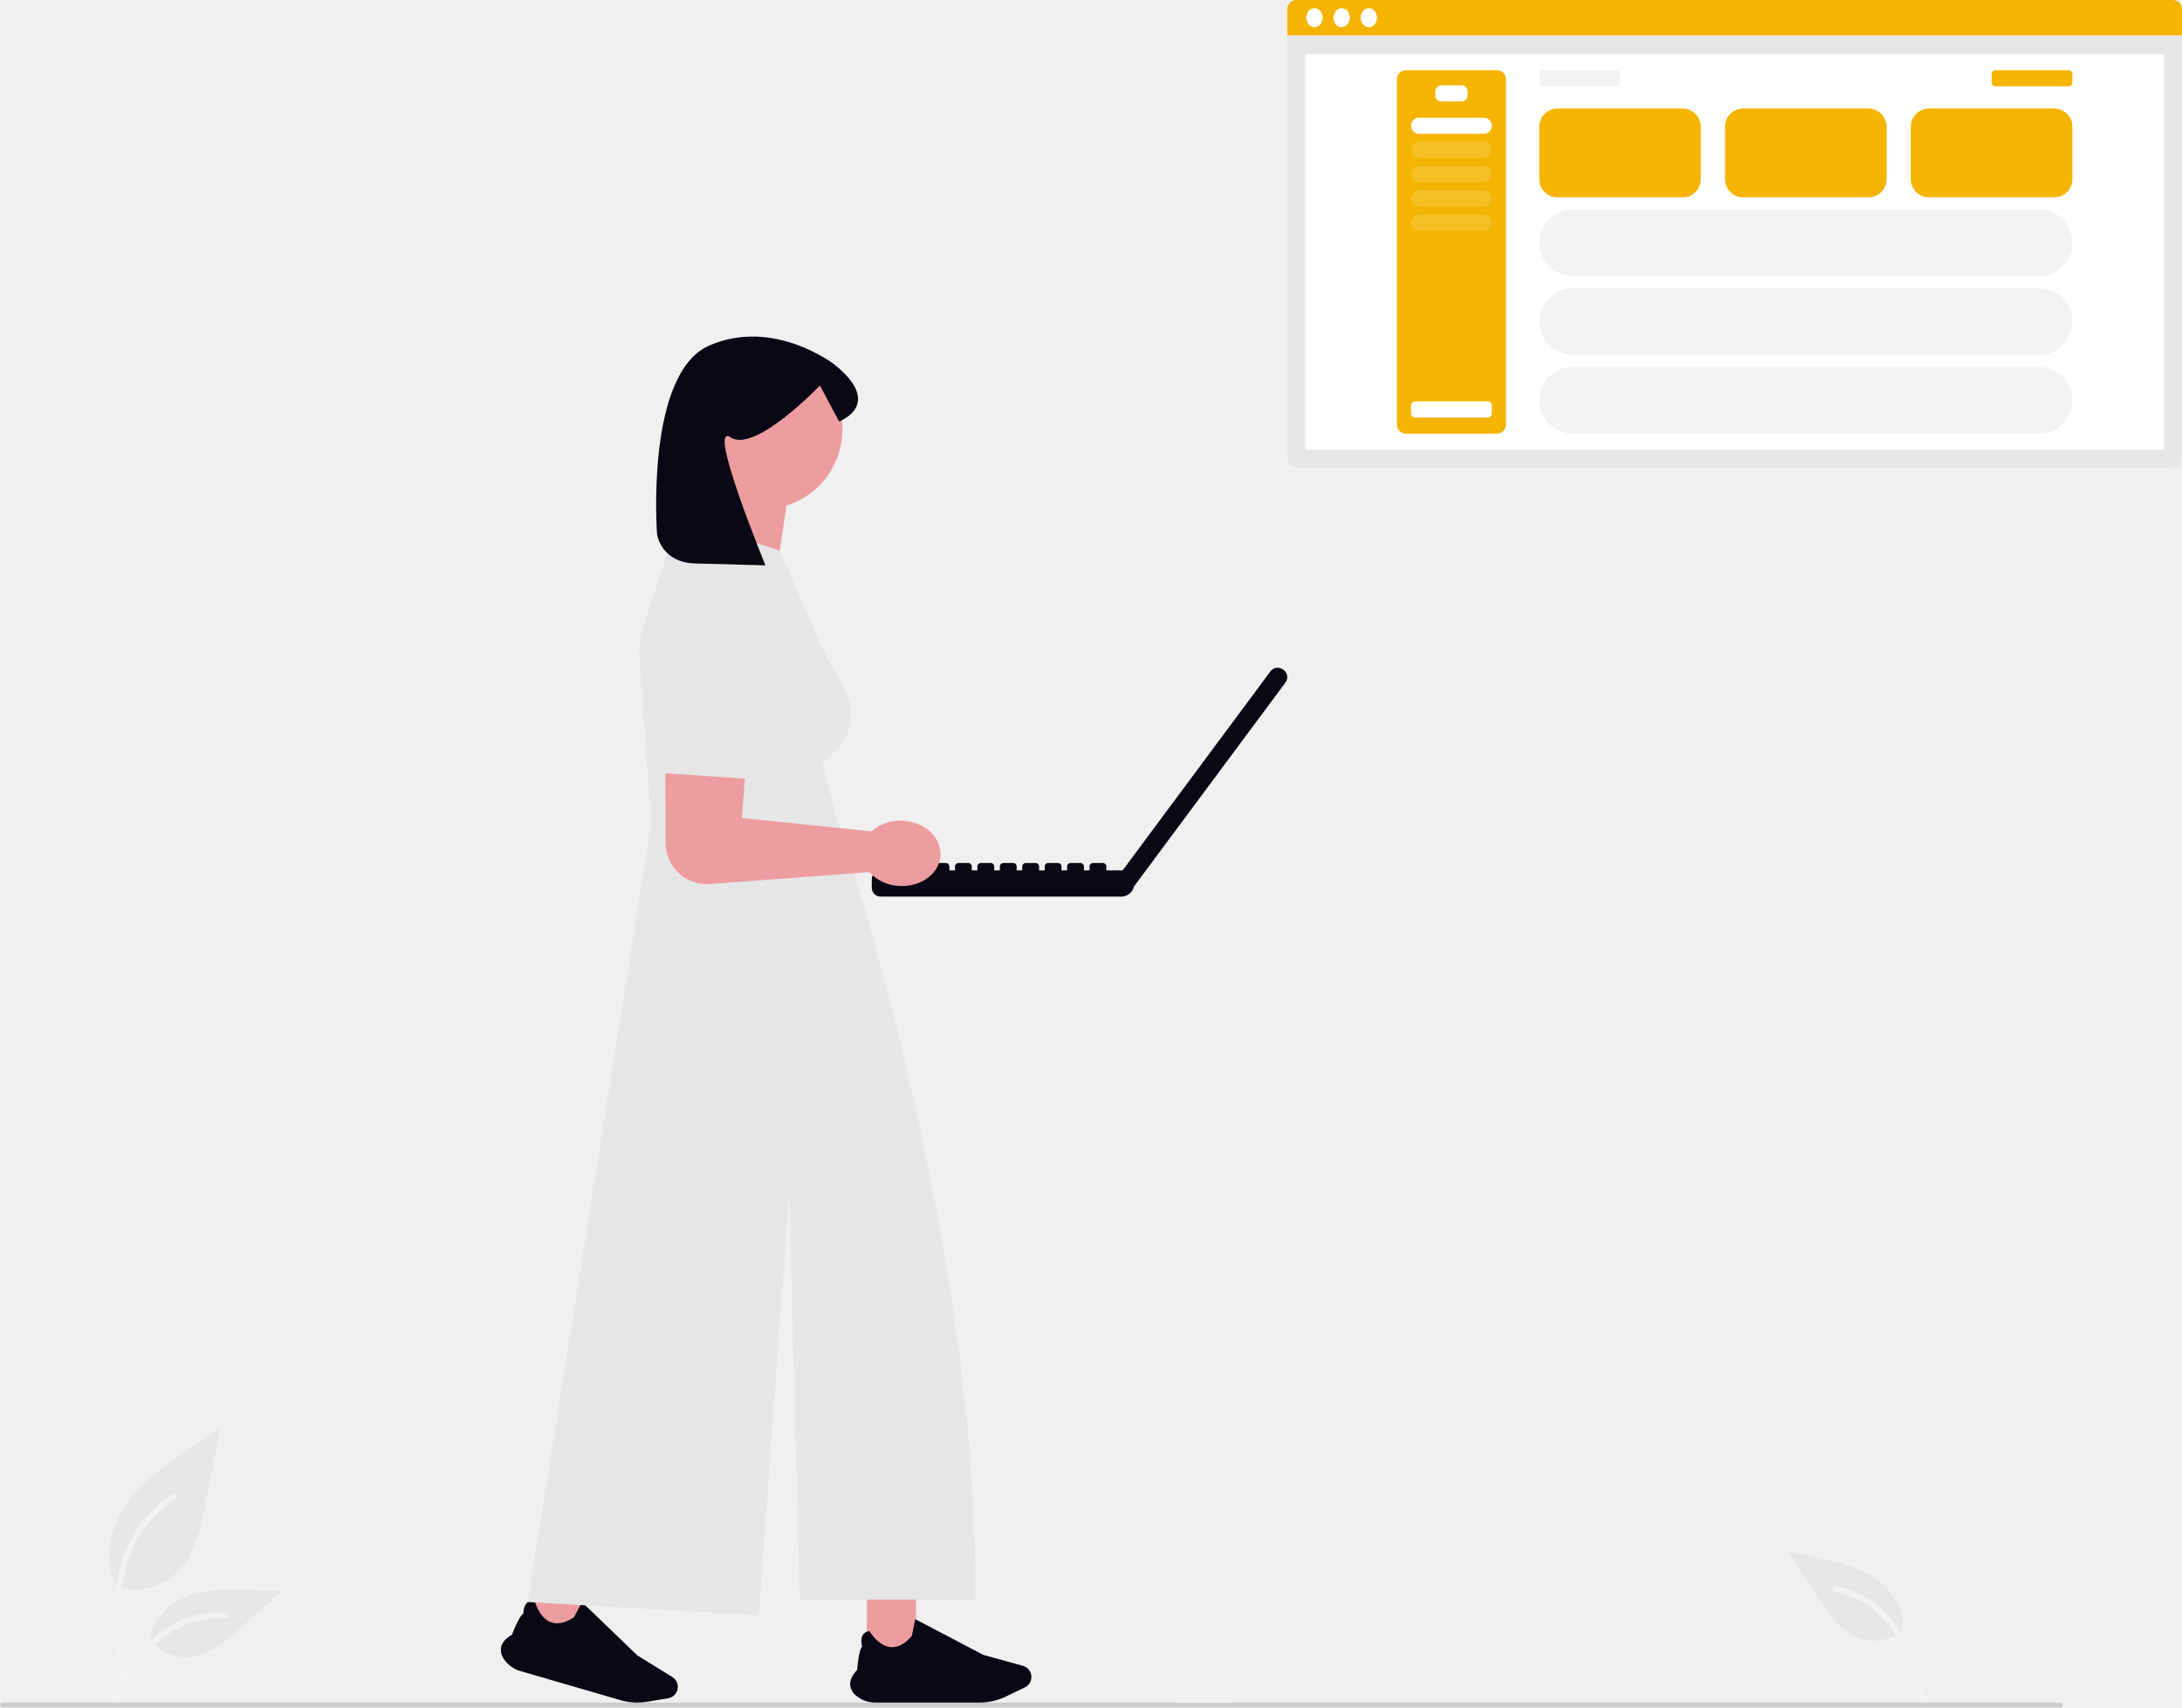
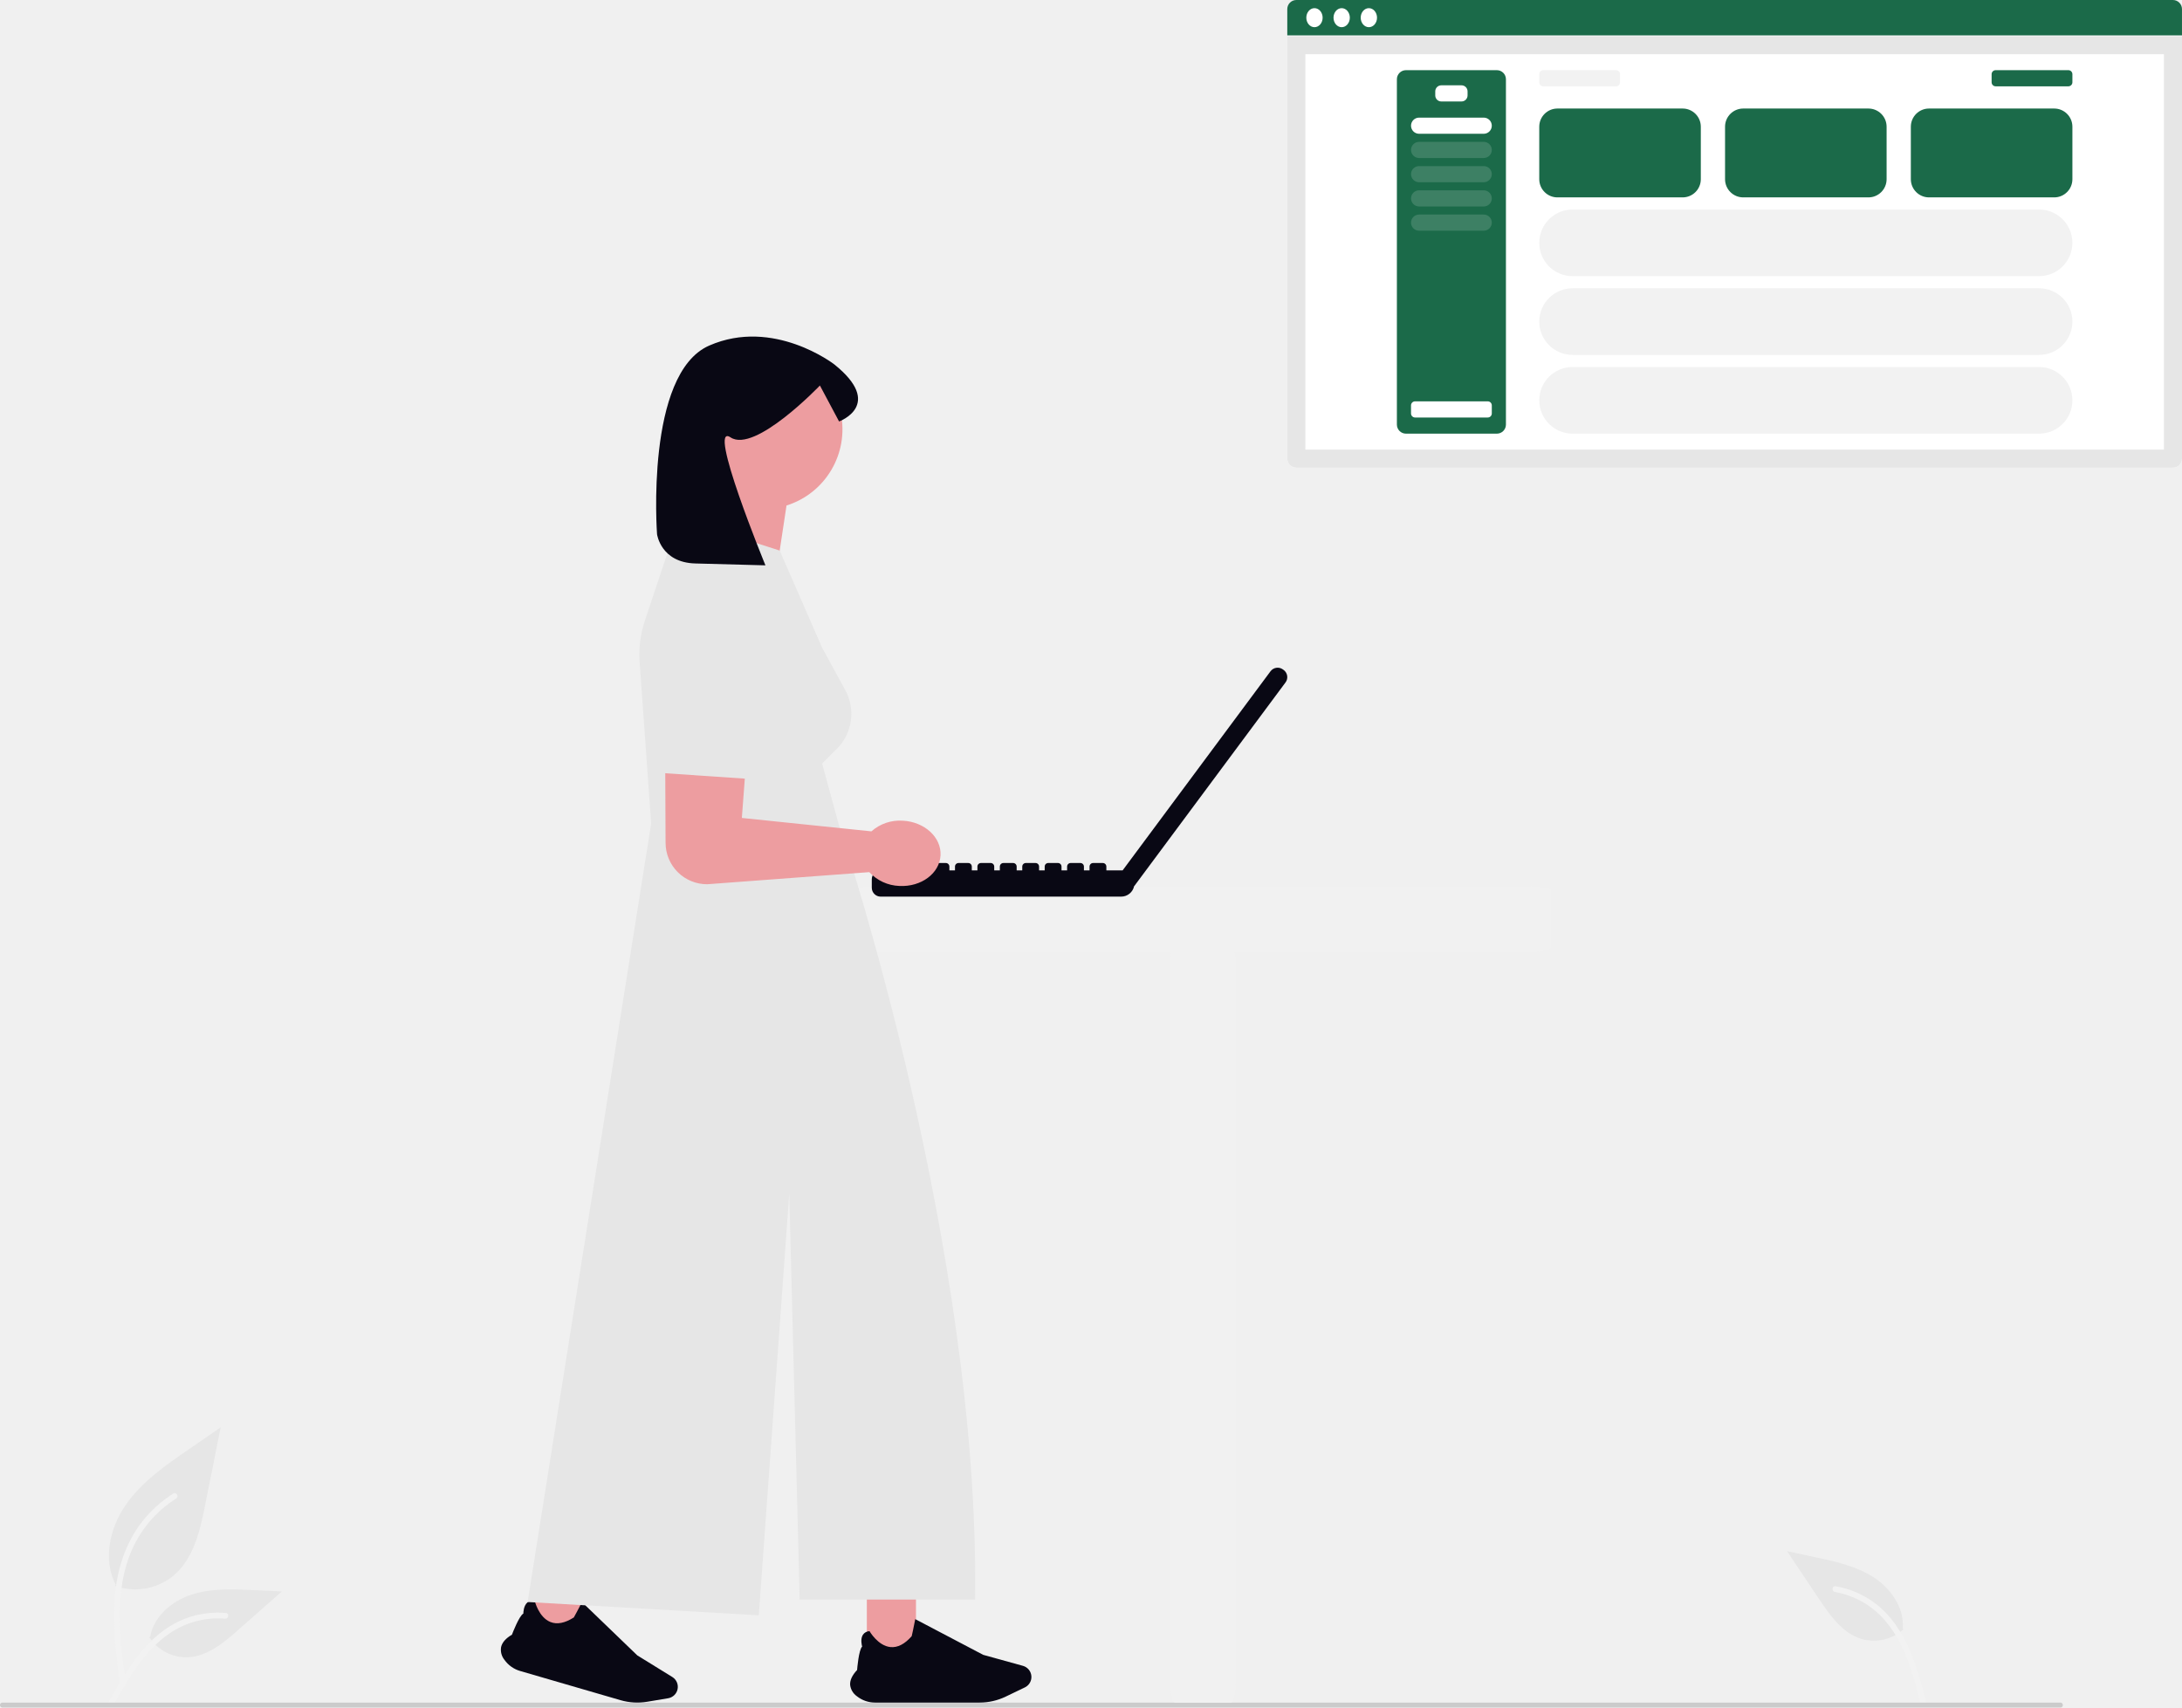
<svg xmlns="http://www.w3.org/2000/svg" width="960" height="751.286" viewBox="0 0 960 751.286" role="img" artist="Katerina Limpitsouni" source="https://undraw.co/">
  <g transform="translate(-473.018 -293.802)">
    <g transform="translate(520.704 925.815)">
      <path d="M223.124,699.49a26.478,26.478,0,0,0,25.569-4.5c8.955-7.517,11.764-19.9,14.048-31.363l6.757-33.916-14.147,9.741c-10.175,7.005-20.577,14.236-27.622,24.382s-10.117,24-4.459,34.978" transform="translate(-220.108 -633.707)" fill="#e6e6e6" />
      <path d="M225.12,740.44c-1.781-12.973-3.613-26.113-2.361-39.225,1.11-11.645,4.662-23.017,11.9-32.345a53.805,53.805,0,0,1,13.8-12.51c1.38-.871,2.651,1.316,1.276,2.184A51.153,51.153,0,0,0,229.5,682.957c-4.405,11.2-5.113,23.418-4.354,35.32.459,7.2,1.433,14.348,2.412,21.49a1.31,1.31,0,0,1-.884,1.556,1.272,1.272,0,0,1-1.555-.884Z" transform="translate(-219.92 -631.234)" fill="#f2f2f2" />
      <path d="M236.6,716a19.492,19.492,0,0,0,16.983,8.768c8.6-.408,15.766-6.408,22.216-12.105l19.083-16.849-12.63-.6c-9.083-.435-18.4-.843-27.051,1.961s-16.629,9.542-18.211,18.5" transform="translate(-218.587 -627.613)" fill="#e6e6e6" />
      <path d="M220.294,743.4c8.573-15.168,18.515-32.026,36.283-37.414a40.489,40.489,0,0,1,15.26-1.576c1.62.14,1.216,2.637-.4,2.5a37.613,37.613,0,0,0-24.354,6.443c-6.867,4.674-12.214,11.173-16.739,18.063-2.772,4.221-5.255,8.621-7.738,13.016C221.811,745.836,219.491,744.822,220.294,743.4Z" transform="translate(-220.127 -626.738)" fill="#f2f2f2" />
    </g>
    <path d="M1012.733,712.981a19.492,19.492,0,0,1-18.66,4.136c-8.21-2.592-13.6-10.224-18.385-17.381l-14.143-21.167,12.365,2.643c8.892,1.9,18,3.887,25.651,8.81s13.638,13.475,12.879,22.537" transform="translate(297.717 297.719)" fill="#e6e6e6" />
    <path d="M1021.053,743.559c-4.411-16.855-9.715-35.694-25.516-45.445a40.484,40.484,0,0,0-14.35-5.424c-1.6-.279-1.849,2.239-.25,2.518a37.613,37.613,0,0,1,21.9,12.453c5.444,6.274,8.953,13.923,11.566,21.742,1.6,4.79,2.877,9.678,4.154,14.561C1018.964,745.525,1021.466,745.138,1021.053,743.559Z" transform="translate(299.429 299.037)" fill="#f2f2f2" />
    <path d="M884.113,437.277H595.079c-4.806,0-8.7-.98-8.706-2.189V410.576c.006-1.208,3.9-2.187,8.706-2.189H884.113c4.806,0,8.7.98,8.706,2.189v24.512c-.006,1.208-3.9,2.187-8.706,2.189Z" transform="translate(262.645 275.418)" fill="#f1f1f1" />
    <path d="M774.5,321.4l-.32-.236-.008-.006a3.911,3.911,0,0,0-5.471.808l-65.058,87.594h-7.158V407.88a1.564,1.564,0,0,0-1.564-1.564h-4.27a1.564,1.564,0,0,0-1.564,1.564v1.682h-2.472V407.88a1.564,1.564,0,0,0-1.564-1.564h-4.27a1.564,1.564,0,0,0-1.564,1.564v1.682h-2.464V407.88a1.564,1.564,0,0,0-1.564-1.564h-4.27a1.564,1.564,0,0,0-1.564,1.564v1.682h-2.472V407.88a1.564,1.564,0,0,0-1.564-1.564h-4.271a1.564,1.564,0,0,0-1.564,1.564v1.682h-2.464V407.88a1.564,1.564,0,0,0-1.564-1.564h-4.27a1.564,1.564,0,0,0-1.564,1.564v1.681h-2.472V407.88a1.564,1.564,0,0,0-1.564-1.564H641.32a1.564,1.564,0,0,0-1.564,1.564v1.682h-2.472V407.88a1.564,1.564,0,0,0-1.564-1.564h-4.27a1.564,1.564,0,0,0-1.564,1.564v1.682h-2.464V407.88a1.564,1.564,0,0,0-1.564-1.564h-4.27a1.564,1.564,0,0,0-1.564,1.564v1.682h-2.472V407.88a1.564,1.564,0,0,0-1.564-1.564h-4.27a1.564,1.564,0,0,0-1.564,1.564v1.682h-2.464V407.88a1.564,1.564,0,0,0-1.564-1.564h-4.27a1.564,1.564,0,0,0-1.564,1.564v1.682h-3.1a3.911,3.911,0,0,0-3.911,3.911V417.2a3.911,3.911,0,0,0,3.911,3.911H703a5.827,5.827,0,0,0,5.705-4.644l.041.029,66.561-89.619.006-.008a3.911,3.911,0,0,0-.808-5.471Z" transform="translate(263.291 267.191)" fill="#090814" />
    <path d="M1034.111,741.575H128.46a1.1,1.1,0,0,1,0-2.187h905.651a1.1,1.1,0,0,1,0,2.187Z" transform="translate(345.518 303.513)" fill="#cbcbcb" />
    <path d="M324.087,28.89H9.476c-5.231,0-9.47-.98-9.476-2.189V2.189C.006.98,4.245,0,9.476,0H324.087c5.231,0,9.47.98,9.476,2.189V26.7c-.006,1.208-4.245,2.187-9.476,2.189Z" transform="translate(1016.689 709.338) rotate(90)" fill="#f1f1f1" />
    <g transform="translate(693.383 441.883)">
      <rect width="21.618" height="28.493" transform="translate(161.013 552.857)" fill="#ed9da0" />
      <path d="M656.129,507.509h45.952a26.5,26.5,0,0,0,11.414-2.6l8.47-4.071a5.089,5.089,0,0,0-.848-9.489l-17.48-4.836-29.9-15.713-.022.111c-.556,2.831-1.425,7.11-1.536,7.37-3.066,3.516-6.216,5.13-9.362,4.812-5.488-.556-9.135-6.9-9.171-6.957l-.028-.049-.055.006a3.638,3.638,0,0,0-2.825,1.541c-1.252,1.891-.488,4.793-.363,5.234-1.5,1.465-2.172,9.658-2.224,10.32-2.167,2.3-3.2,4.505-3.062,6.562a7.069,7.069,0,0,0,2.967,4.968,12.833,12.833,0,0,0,8.068,2.793Z" transform="translate(-491.426 93.506)" fill="#090814" />
      <rect width="21.618" height="28.493" transform="translate(31.229 573.26) rotate(-163.78)" fill="#ed9da0" />
      <path d="M774.552,495.438l44.124,12.836a26.5,26.5,0,0,0,11.686.692l9.272-1.544a5.088,5.088,0,0,0,1.832-9.342l-15.429-9.526-24.322-23.438-.052.1c-1.324,2.558-3.359,6.428-3.533,6.647-3.925,2.517-7.4,3.191-10.333,2-5.116-2.066-6.845-9.17-6.863-9.241l-.014-.055-.054-.01a3.639,3.639,0,0,0-3.143.689c-1.731,1.465-1.807,4.468-1.81,4.924-1.849.989-4.782,8.667-5.018,9.287-2.723,1.6-4.328,3.433-4.772,5.45a7.069,7.069,0,0,0,1.465,5.6,12.832,12.832,0,0,0,6.966,4.935Z" transform="translate(-766.026 91.694)" fill="#090814" />
      <path d="M709.709,71.643a35.144,35.144,0,1,1,45.676,33.537l-6.794,44.9-34.635-28.858a87.258,87.258,0,0,0,11.5-20.277,35.109,35.109,0,0,1-15.739-29.3Z" transform="translate(-629.714 -30.848)" fill="#ed9da0" />
      <path d="M718.654,228.574l-5.074-71.026a46.976,46.976,0,0,1,2.291-18.2l15.039-45.1,44.284,14.223,18.684,42.748,10.176,18.658a21.812,21.812,0,0,1-3.725,25.865l-6.451,6.45,8.993,32.984-.946-.033,1.269.165s60.126,180.879,57.968,334.708H783.988l-4.581-178.565L766,576.945l-101.7-5.857L718.65,228.574Z" transform="translate(-652.528 -14.315)" fill="#e6e6e6" />
      <path d="M704.784,119.082s1.642,12.456,16.847,12.859l30.843.825S726.4,69.313,737.127,76.461s39.31-22.82,39.31-22.82l8.436,15.82s20.149-7.3-2.182-25.168c0,0-26.65-20.6-54.94-8.23S704.784,119.082,704.784,119.082Z" transform="translate(-636.073 -32.106)" fill="#090814" />
      <path d="M797.45,231.312c.407-7.93-7.021-14.756-16.6-15.253a18.863,18.863,0,0,0-13.809,4.681l-.222-.011-56.79-5.881,4.26-56.363c1.576-10.9-1.485-21.891-12.221-24.356h0a21.172,21.172,0,0,0-25.92,20.731l.325,70.995a18.239,18.239,0,0,0,18.359,18.164l71.272-5.326a18.862,18.862,0,0,0,13.252,6.082c9.581.5,17.683-5.532,18.089-13.457Z" transform="translate(-604.009 -3.051)" fill="#ed9da0" />
      <path d="M787.514,134.885l-3.421,64.3-47.531-3.225,8.406-66.877" transform="translate(-671.768 -4.337)" fill="#e6e6e6" />
    </g>
    <g transform="translate(1039.375 293.802)">
      <g transform="translate(0 15.554)">
        <path d="M0,0H393.637a0,0,0,0,1,0,0V186.238a4,4,0,0,1-4,4H4a4,4,0,0,1-4-4V0A0,0,0,0,1,0,0Z" transform="translate(0 0)" fill="#fff" />
        <path d="M7.952,7.952V181.911H385.691V7.952H7.952M0,0H393.644V185.887a3.976,3.976,0,0,1-3.976,3.976H3.976A3.976,3.976,0,0,1,0,185.887Z" transform="translate(0 0.351)" fill="#e6e6e6" />
        <g transform="translate(48.221 15.318)">
-           <rect width="47.979" height="159.929" rx="4" transform="translate(0 0)" fill="#F5B400" />
+           <rect width="47.979" height="159.929" rx="4" transform="translate(0 0)" fill="#1B6A49" />
          <path d="M2.665,0H11.55a2.665,2.665,0,0,1,2.665,2.665V4.442A2.665,2.665,0,0,1,11.55,7.108H2.665A2.665,2.665,0,0,1,0,4.442V2.665A2.665,2.665,0,0,1,2.665,0Z" transform="translate(16.881 6.664)" fill="#fff" />
          <path d="M1.777,0H33.763A1.777,1.777,0,0,1,35.54,1.777V5.331a1.777,1.777,0,0,1-1.777,1.777H1.777A1.777,1.777,0,0,1,0,5.331V1.777A1.777,1.777,0,0,1,1.777,0Z" transform="translate(6.219 145.713)" fill="#fff" />
          <path d="M1.777,0H33.763A1.777,1.777,0,0,1,35.54,1.777V5.331a1.777,1.777,0,0,1-1.777,1.777H1.777A1.777,1.777,0,0,1,0,5.331V1.777A1.777,1.777,0,0,1,1.777,0Z" transform="translate(62.639 0)" fill="#f2f2f2" />
-           <rect width="71.079" height="39.094" rx="8" transform="translate(62.639 16.881)" fill="#F5B400" />
+           <rect width="71.079" height="39.094" rx="8" transform="translate(62.639 16.881)" fill="#1B6A49" />
          <rect width="35.54" height="7.108" rx="3.554" transform="translate(6.219 20.88)" fill="#fff" />
          <rect width="234.562" height="29.32" rx="14.66" transform="translate(62.639 130.609)" fill="#f2f2f2" />
-           <path d="M1.777,0H33.763A1.777,1.777,0,0,1,35.54,1.777V5.331a1.777,1.777,0,0,1-1.777,1.777H1.777A1.777,1.777,0,0,1,0,5.331V1.777A1.777,1.777,0,0,1,1.777,0Z" transform="translate(261.661 0)" fill="#F5B400" />
+           <path d="M1.777,0H33.763A1.777,1.777,0,0,1,35.54,1.777V5.331a1.777,1.777,0,0,1-1.777,1.777H1.777A1.777,1.777,0,0,1,0,5.331V1.777A1.777,1.777,0,0,1,1.777,0Z" transform="translate(261.661 0)" fill="#1B6A49" />
          <rect width="35.54" height="7.108" rx="3.554" transform="translate(6.219 31.542)" fill="#fff" opacity="0.149" />
          <rect width="35.54" height="7.108" rx="3.554" transform="translate(6.219 42.203)" fill="#fff" opacity="0.149" />
          <rect width="35.54" height="7.108" rx="3.554" transform="translate(6.219 52.865)" fill="#fff" opacity="0.149" />
          <rect width="35.54" height="7.108" rx="3.554" transform="translate(6.219 63.527)" fill="#fff" opacity="0.149" />
-           <rect width="71.079" height="39.094" rx="8" transform="translate(226.122 16.881)" fill="#F5B400" />
-           <rect width="71.079" height="39.094" rx="8" transform="translate(144.38 16.881)" fill="#F5B400" />
+           <rect width="71.079" height="39.094" rx="8" transform="translate(226.122 16.881)" fill="#1B6A49" />
+           <rect width="71.079" height="39.094" rx="8" transform="translate(144.38 16.881)" fill="#1B6A49" />
          <rect width="234.562" height="29.32" rx="14.66" transform="translate(62.639 95.957)" fill="#f2f2f2" />
          <rect width="234.562" height="29.32" rx="14.66" transform="translate(62.639 61.306)" fill="#f2f2f2" />
        </g>
      </g>
      <g transform="translate(0)">
-         <path d="M4,0H389.637a4,4,0,0,1,4,4V15.554a0,0,0,0,1,0,0H0a0,0,0,0,1,0,0V4A4,4,0,0,1,4,0Z" fill="#F5B400" />
+         <path d="M4,0H389.637a4,4,0,0,1,4,4V15.554a0,0,0,0,1,0,0H0a0,0,0,0,1,0,0V4A4,4,0,0,1,4,0Z" fill="#1B6A49" />
        <ellipse cx="3.589" cy="4.188" rx="3.589" ry="4.188" transform="translate(8.375 3.589)" fill="#fff" />
        <ellipse cx="3.589" cy="4.188" rx="3.589" ry="4.188" transform="translate(20.34 3.589)" fill="#fff" />
        <ellipse cx="3.589" cy="4.188" rx="3.589" ry="4.188" transform="translate(32.305 3.589)" fill="#fff" />
      </g>
    </g>
  </g>
</svg>
